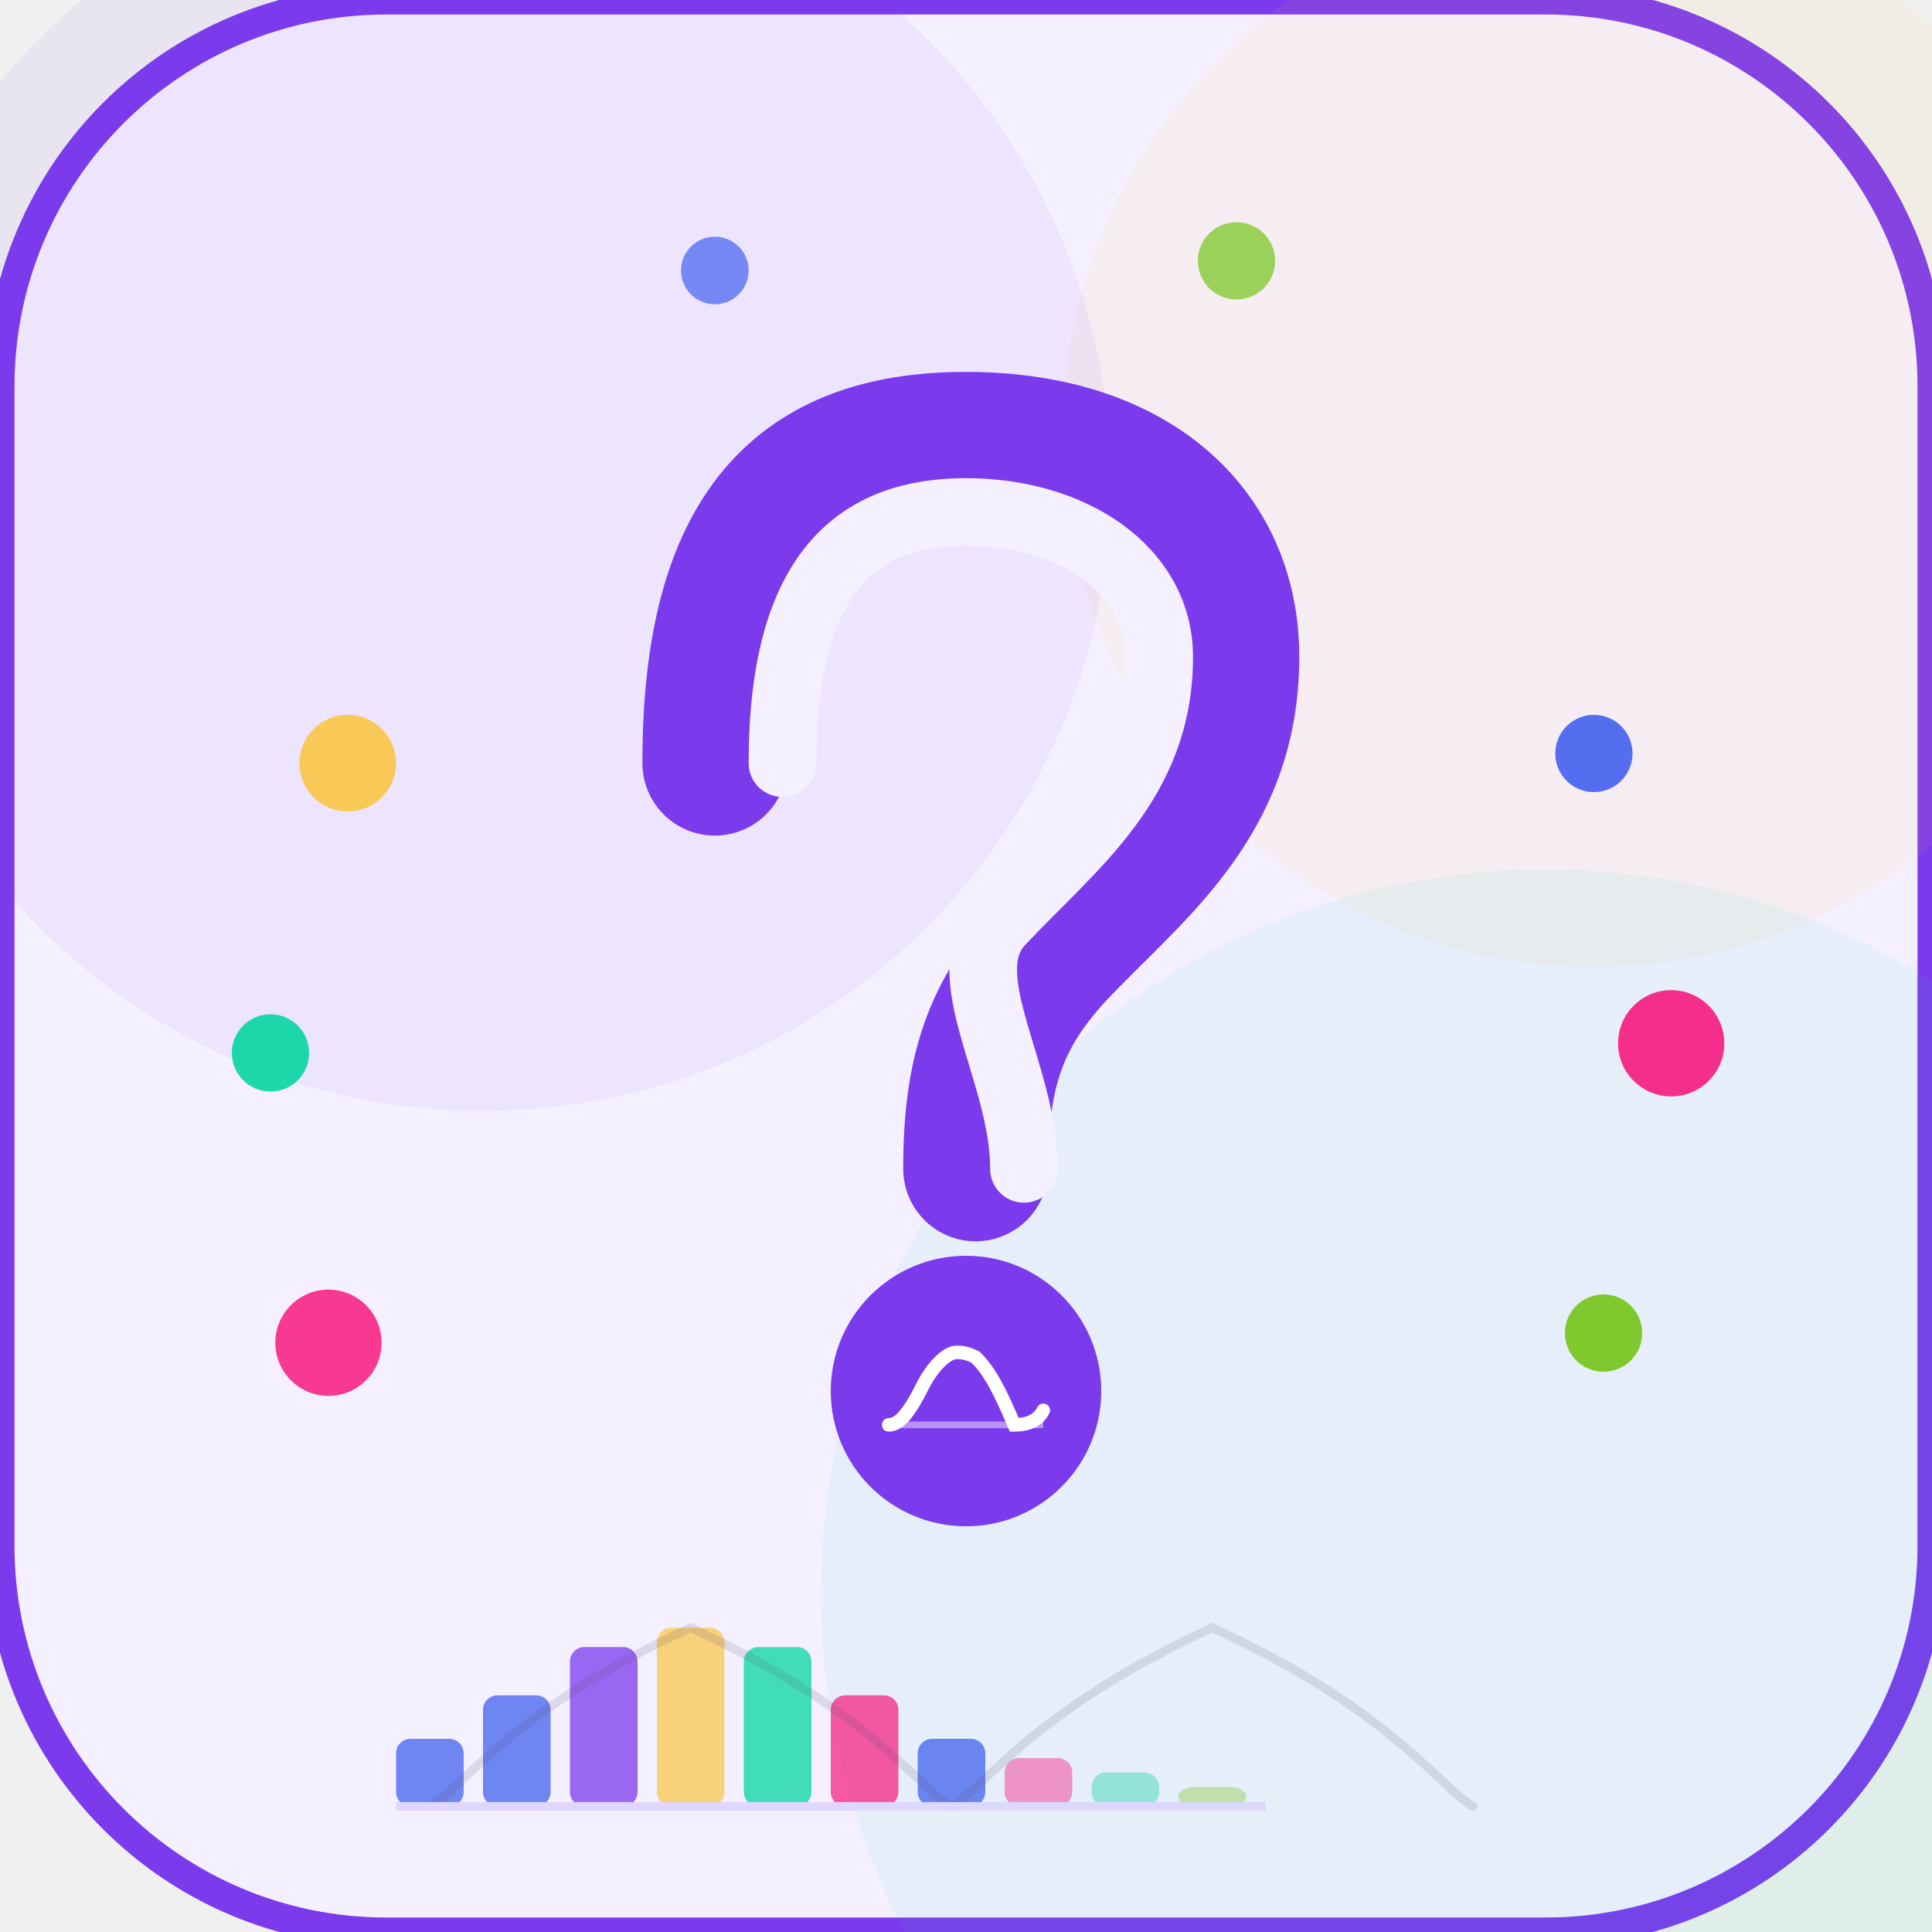
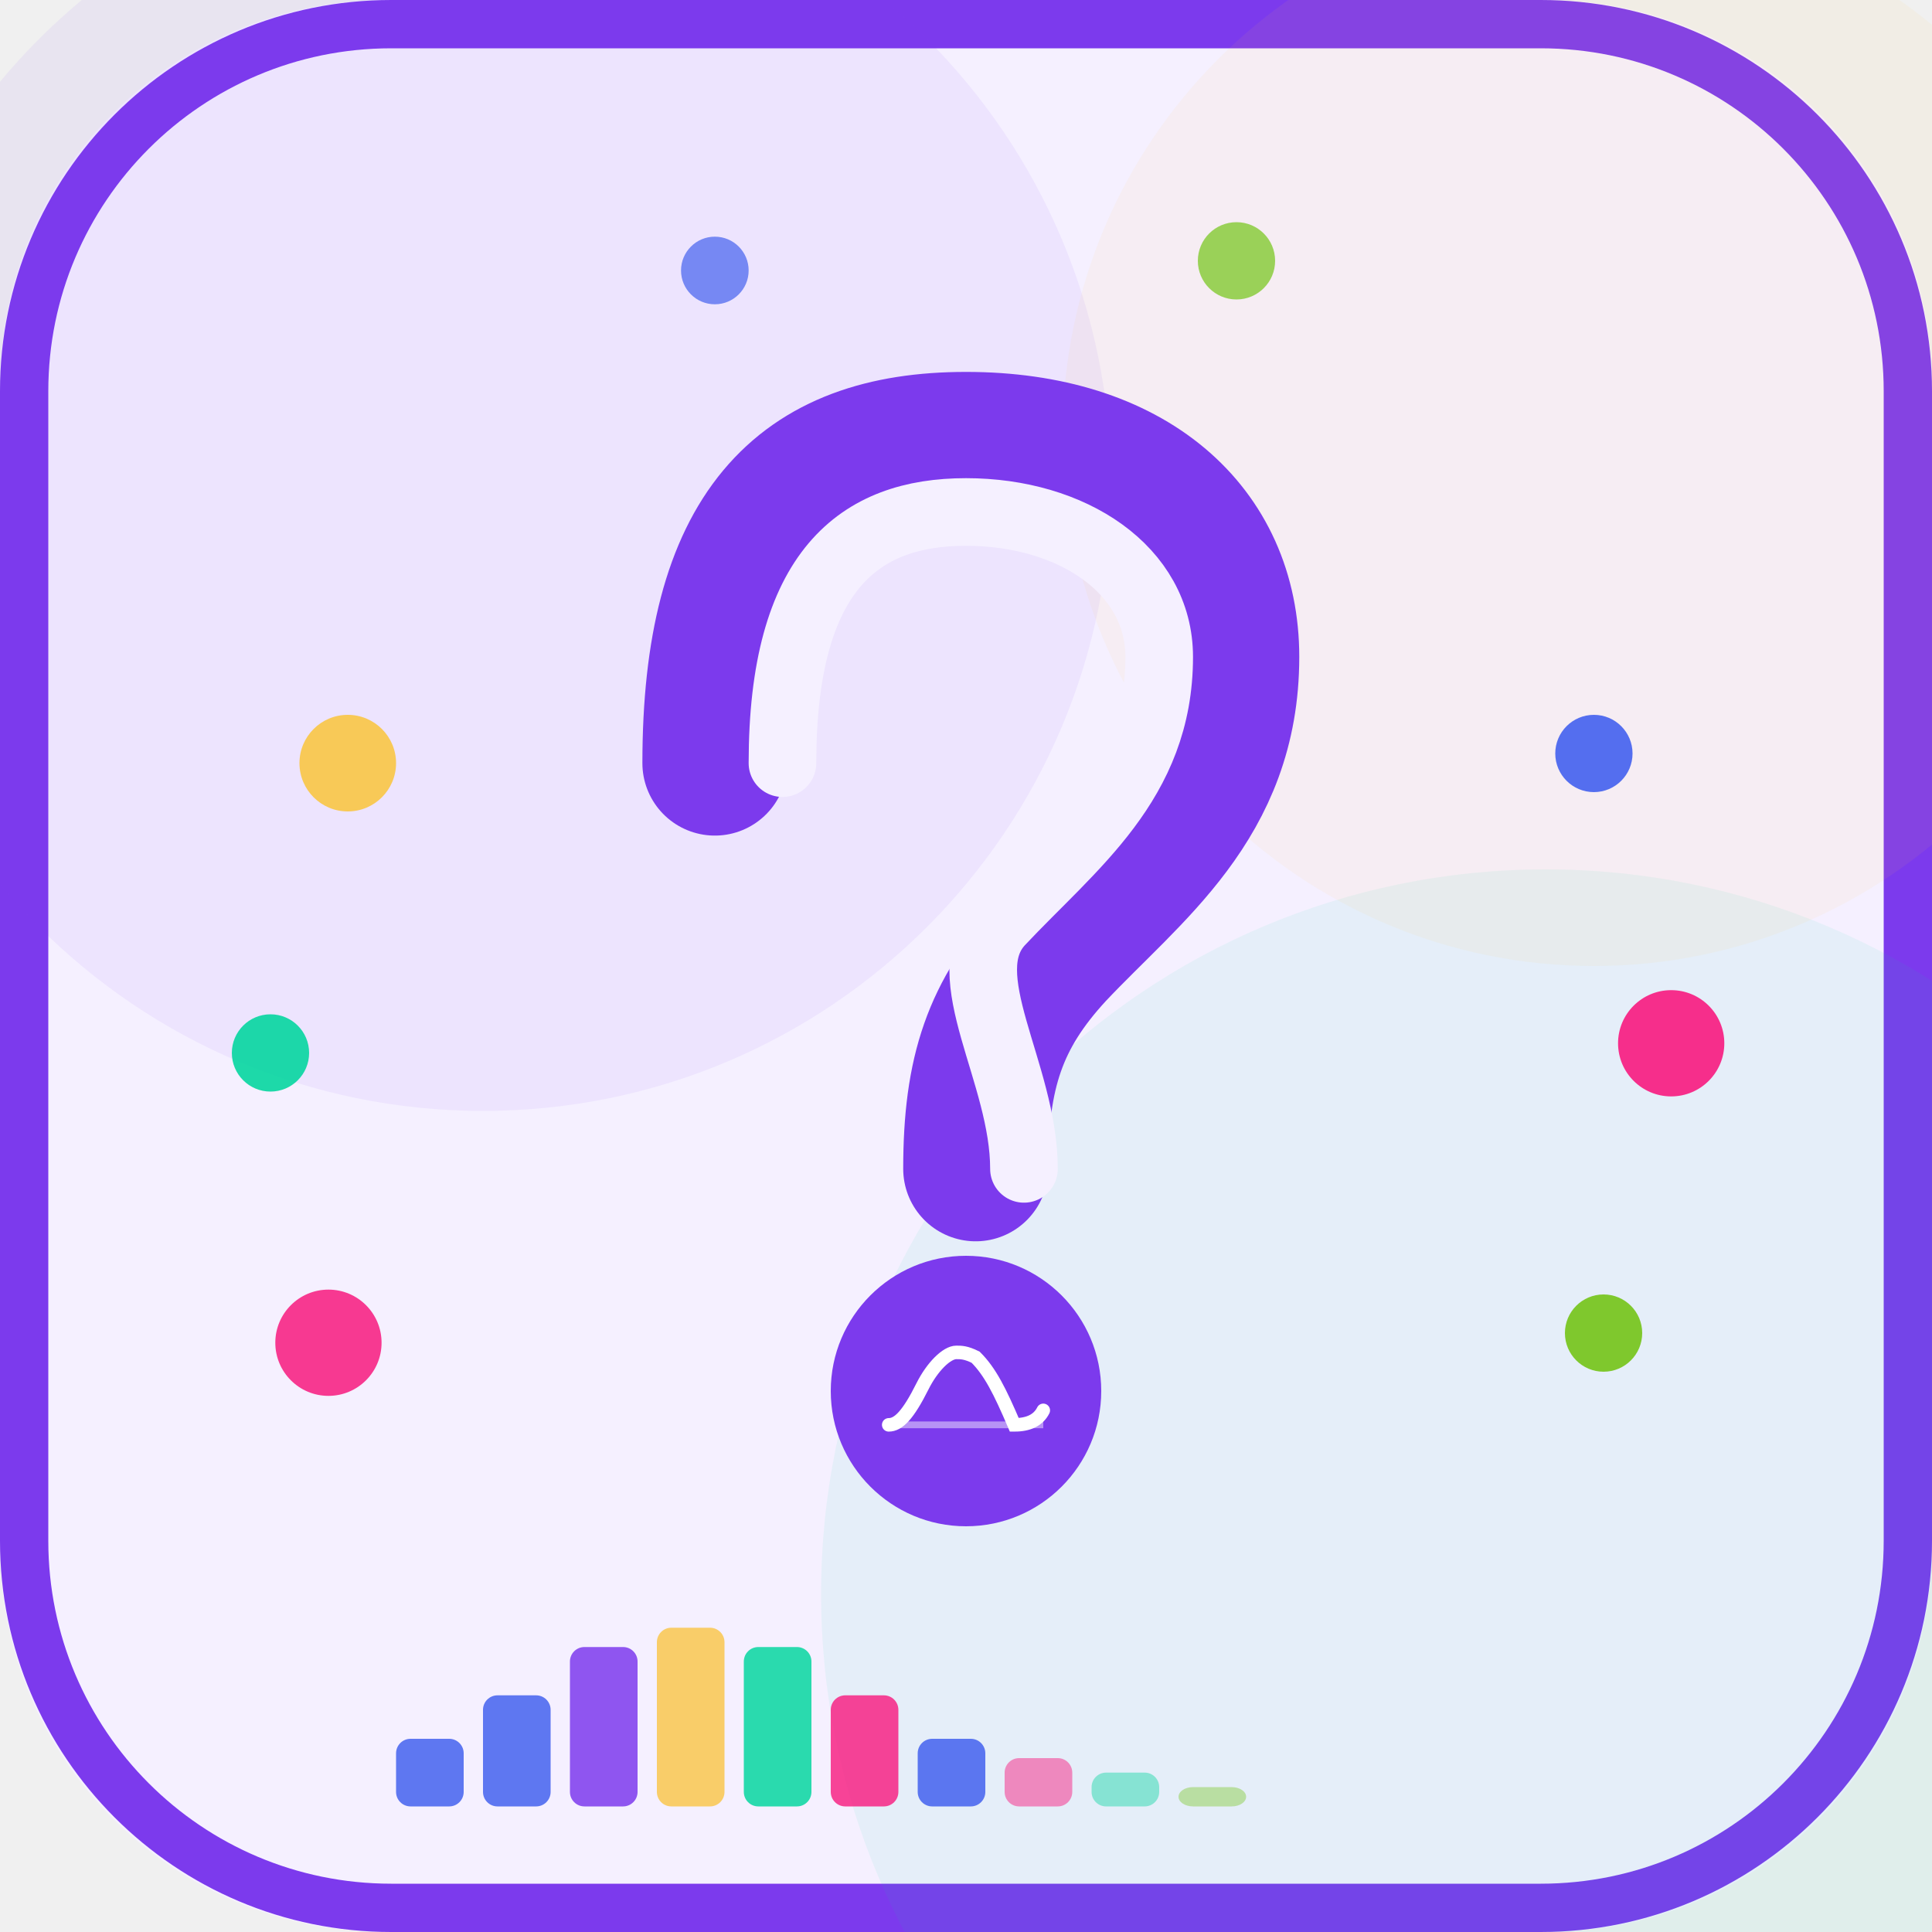
<svg xmlns="http://www.w3.org/2000/svg" viewBox="0 0 400 400" width="400" height="400">
  <rect width="400" height="400" rx="80" fill="#f5f0ff" />
-   <rect width="400" height="400" rx="80" fill="none" stroke="#7c3aed" stroke-width="6" />
+   <rect x="5" y="5" width="390" height="390" rx="76" fill="none" stroke="#7c3aed" stroke-width="10" />
  <circle cx="100" cy="100" r="130" fill="#7c3aed" opacity="0.07" />
  <circle cx="320" cy="330" r="150" fill="#06d6a0" opacity="0.07" />
  <circle cx="330" cy="90" r="110" fill="#f9c74f" opacity="0.07" />
  <path d="M148,158 C148,110 166,92 200,92 C234,92 254,110 254,136 C254,166 234,180 218,197 C206,210 202,222 202,242" fill="none" stroke="#7c3aed" stroke-width="30" stroke-linecap="round" />
  <path d="M162,158 C162,118 178,106 200,106 C222,106 240,118 240,136 C240,162 222,175 207,191 C197,202 212,222 212,242" fill="none" stroke="#f5f0ff" stroke-width="14" stroke-linecap="round" />
  <circle cx="200" cy="288" r="28" fill="#7c3aed" />
  <path d="M184,295 C186,295 188,293 191,287 C193,283 196,280 198,280 C199,280 200,280 202,281 C205,284 207,288 210,295 C213,295 215,294 216,292" fill="none" stroke="white" stroke-width="2.8" stroke-linecap="round" />
  <line x1="184" y1="295" x2="216" y2="295" stroke="white" stroke-width="1.4" opacity="0.45" />
  <circle cx="72" cy="158" r="10" fill="#f9c74f" opacity="0.95" />
  <circle cx="56" cy="218" r="8" fill="#06d6a0" opacity="0.9" />
  <circle cx="68" cy="278" r="11" fill="#f72585" opacity="0.9" />
  <circle cx="330" cy="156" r="8" fill="#4361ee" opacity="0.9" />
  <circle cx="346" cy="216" r="11" fill="#f72585" opacity="0.95" />
  <circle cx="332" cy="276" r="8" fill="#74c417" opacity="0.9" />
  <circle cx="148" cy="56" r="7" fill="#4361ee" opacity="0.7" />
  <circle cx="256" cy="54" r="8" fill="#74c417" opacity="0.7" />
-   <g transform="translate(82, 336)" opacity="0.75">
+   <g transform="translate(82, 336)" opacity="0.85">
    <rect x="0" y="24" width="14" height="14" rx="3" fill="#4361ee" />
    <rect x="18" y="15" width="14" height="23" rx="3" fill="#4361ee" />
    <rect x="36" y="5" width="14" height="33" rx="3" fill="#7c3aed" />
    <rect x="54" y="1" width="14" height="37" rx="3" fill="#f9c74f" />
    <rect x="72" y="5" width="14" height="33" rx="3" fill="#06d6a0" />
    <rect x="90" y="15" width="14" height="23" rx="3" fill="#f72585" />
    <rect x="108" y="24" width="14" height="14" rx="3" fill="#4361ee" />
    <rect x="126" y="28" width="14" height="10" rx="3" fill="#f72585" opacity="0.6" />
    <rect x="144" y="31" width="14" height="7" rx="3" fill="#06d6a0" opacity="0.5" />
    <rect x="162" y="34" width="14" height="4" rx="3" fill="#74c417" opacity="0.45" />
-     <path d="M7,38 C14,34 24,18 61,1 C98,18 108,34 115,38 C122,34 132,18 169,1 C206,18 216,34 223,38" fill="none" stroke="#1a1535" stroke-width="1.8" opacity="0.15" stroke-linecap="round" />
-     <line x1="0" y1="38" x2="180" y2="38" stroke="#d8cfff" stroke-width="1.8" />
  </g>
</svg>
